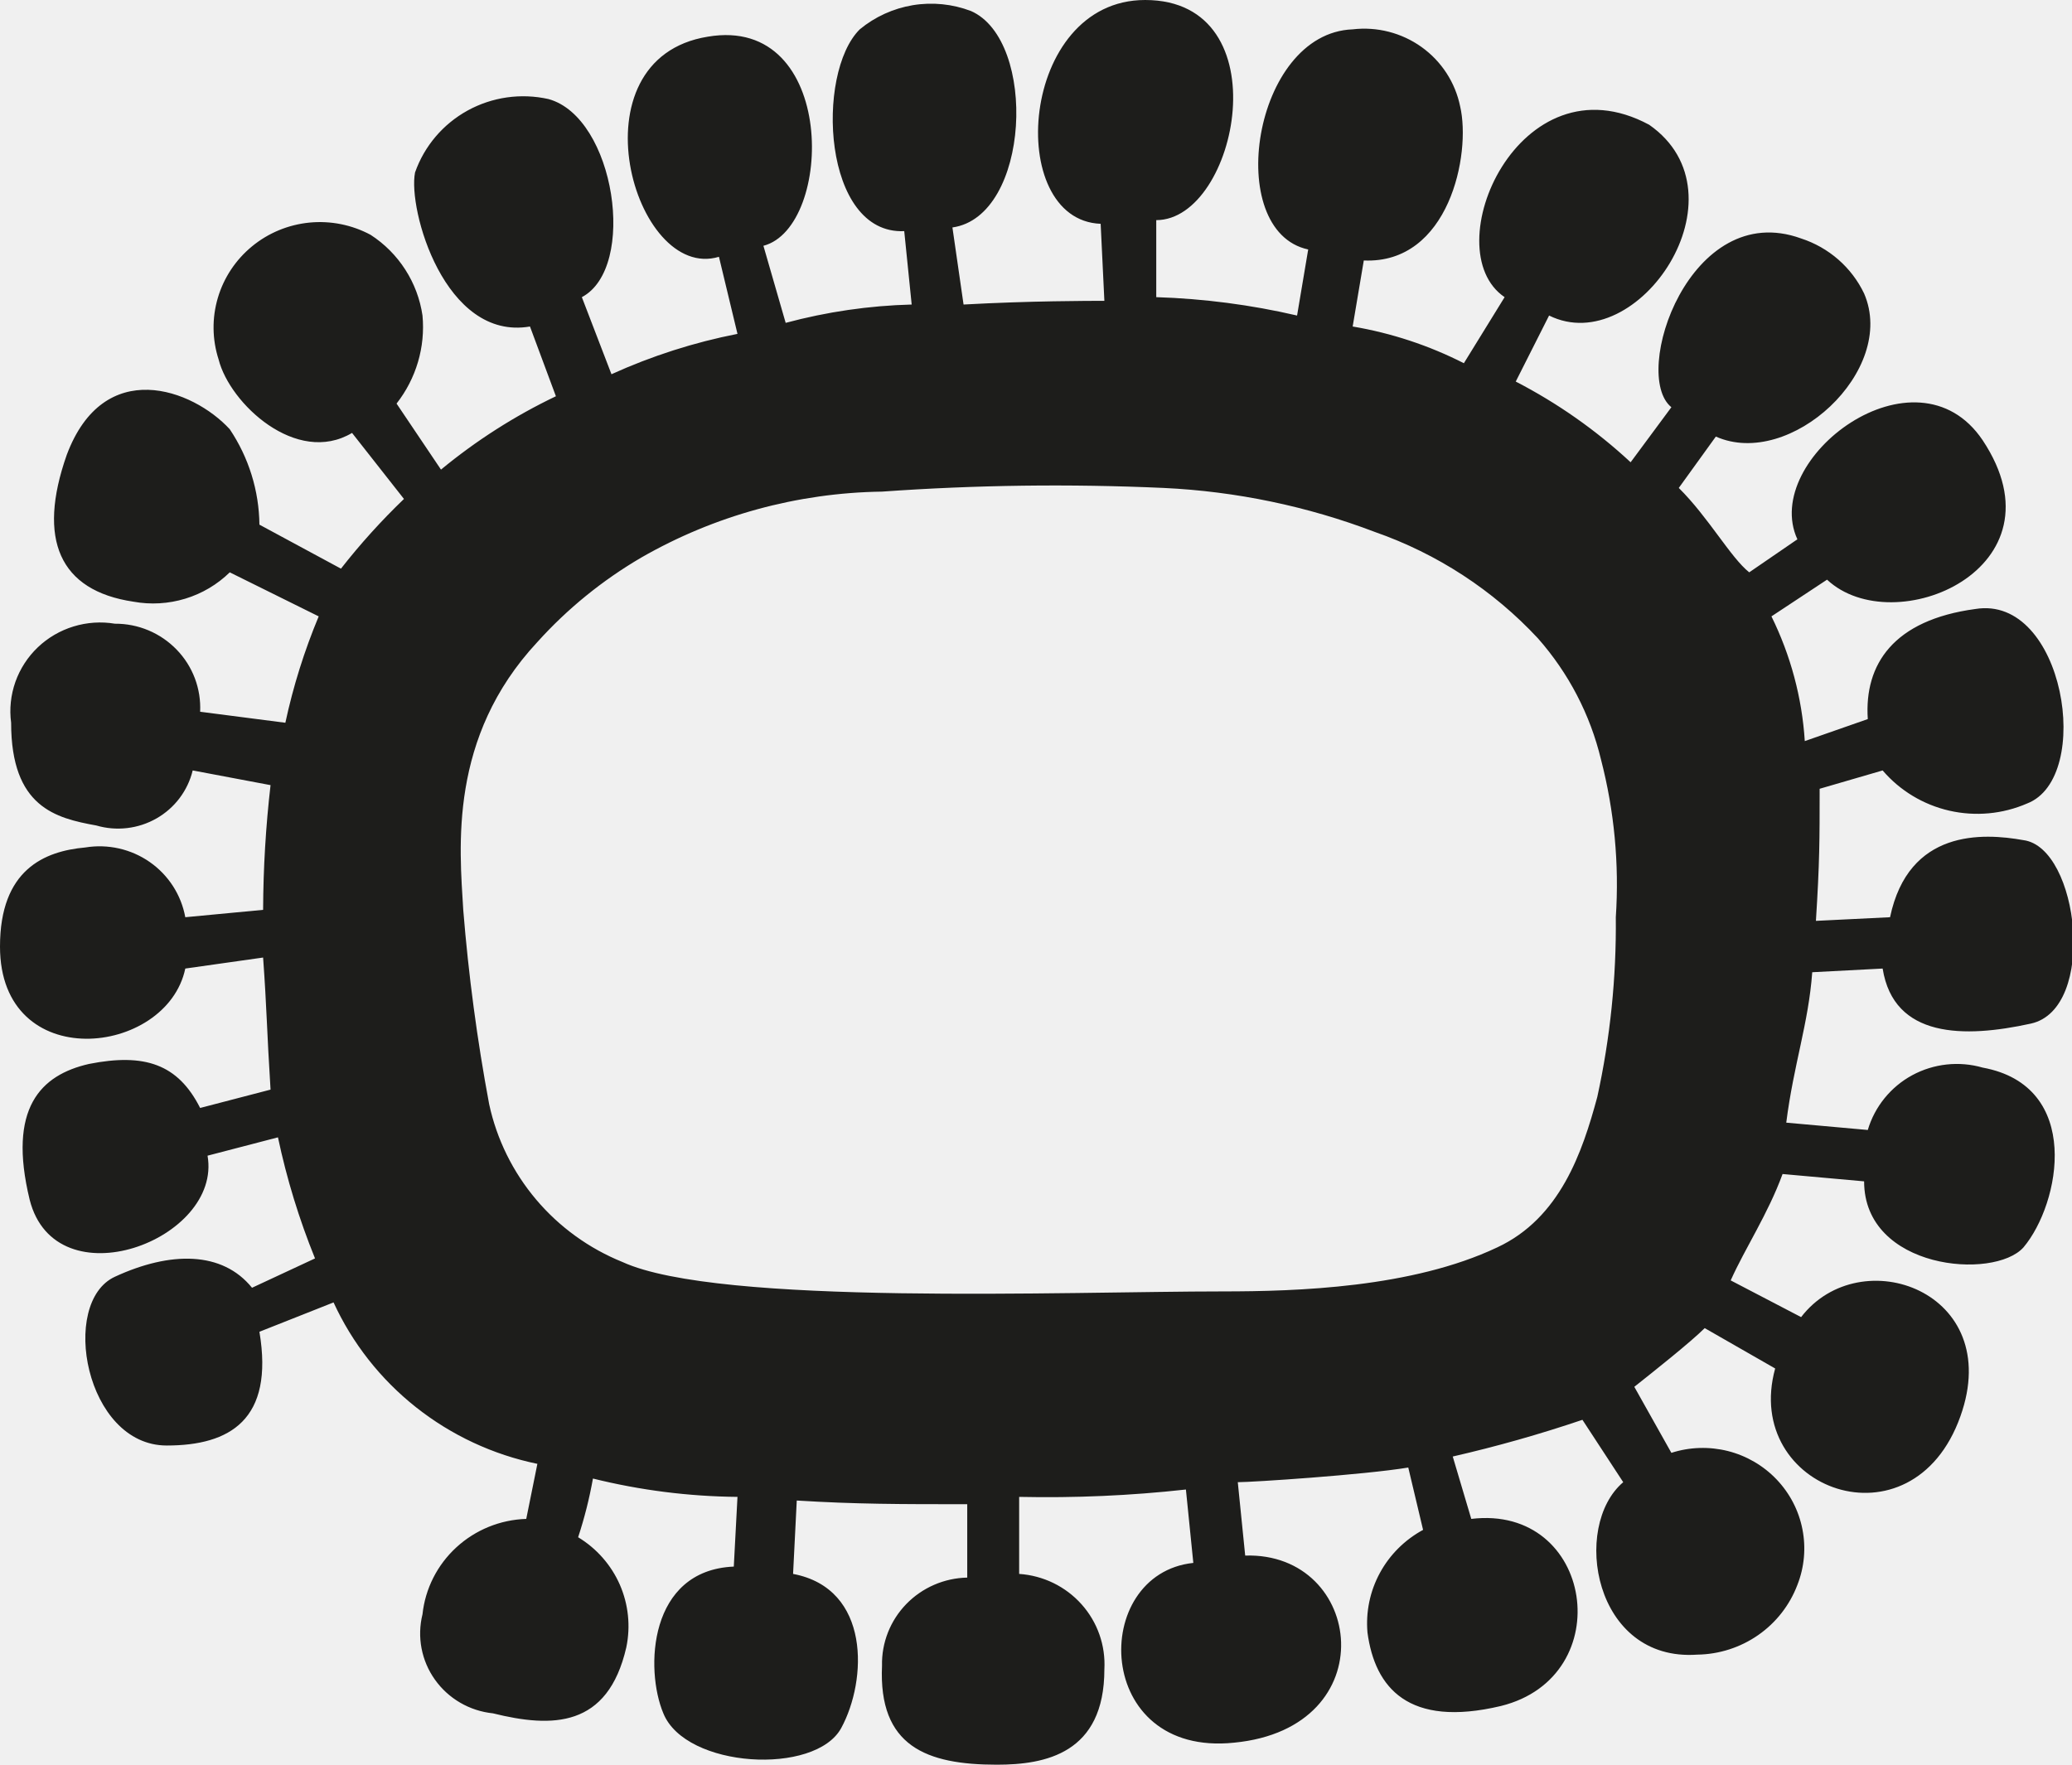
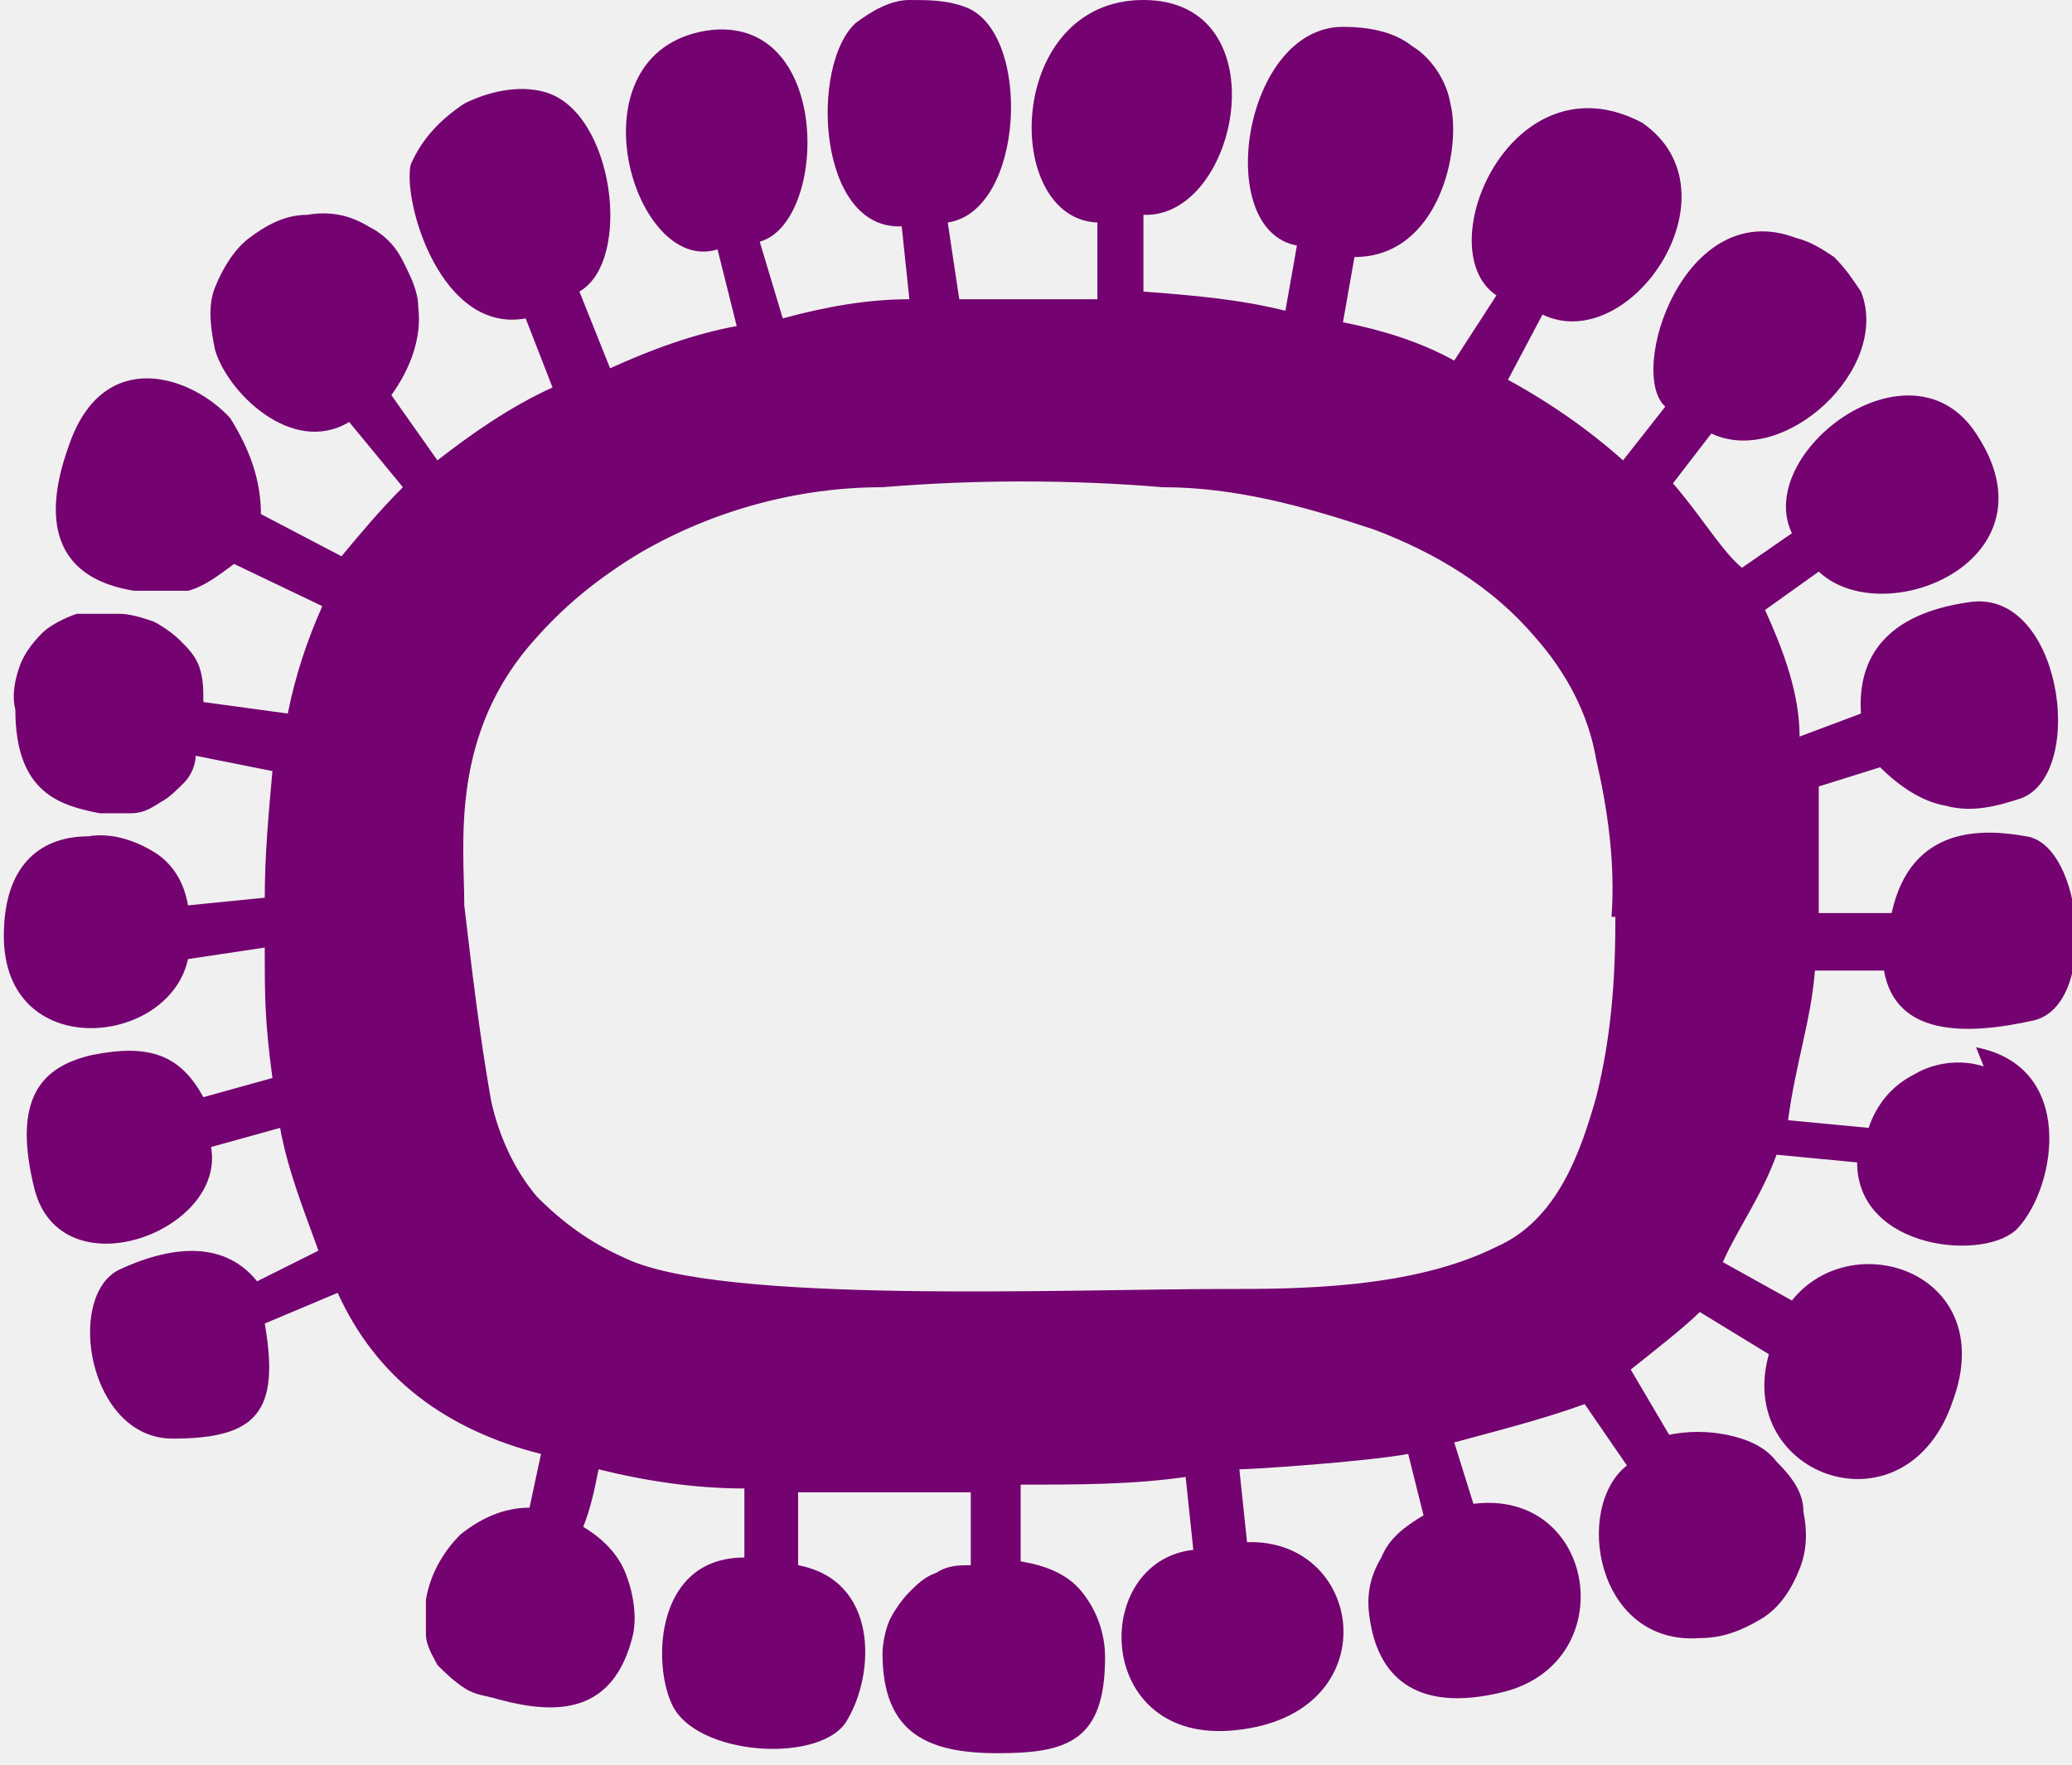
- <svg xmlns="http://www.w3.org/2000/svg" width="54" height="46" viewBox="0 0 54 46" fill="none">
-   <g clip-path="url(#clip0_14_174)">
-     <path d="M42.111 23.909C42.127 25.483 41.965 27.055 41.628 28.595C41.241 30.029 40.662 31.75 39.02 32.516C36.798 33.568 33.804 33.663 31.873 33.663C27.816 33.663 18.737 34.046 16.226 32.898C15.352 32.545 14.579 31.986 13.973 31.269C13.367 30.552 12.947 29.7 12.749 28.786C12.435 27.109 12.21 25.417 12.073 23.717C11.976 22.091 11.687 19.223 14.005 16.736C14.786 15.869 15.699 15.127 16.709 14.536C18.618 13.438 20.78 12.846 22.987 12.815C25.43 12.641 27.881 12.609 30.327 12.719C32.213 12.808 34.071 13.195 35.833 13.867C37.457 14.434 38.916 15.386 40.082 16.64C40.88 17.545 41.444 18.628 41.724 19.796C42.072 21.138 42.203 22.526 42.111 23.909V23.909ZM51.672 27.829C51.058 27.652 50.397 27.724 49.835 28.028C49.274 28.333 48.858 28.847 48.678 29.455L46.553 29.264C46.747 27.734 47.133 26.682 47.23 25.343L49.065 25.247C49.354 27.064 51.189 27.064 52.928 26.682C54.666 26.299 54.184 22.091 52.735 21.9C51.672 21.709 49.741 21.613 49.258 23.909L47.326 24.004C47.423 22.474 47.423 21.9 47.423 20.561L49.065 20.083C49.515 20.609 50.125 20.977 50.804 21.132C51.483 21.287 52.194 21.221 52.831 20.944C54.57 20.274 53.797 15.493 51.479 15.875C49.354 16.162 48.582 17.31 48.678 18.744L47.036 19.318C46.964 18.189 46.668 17.084 46.167 16.067L47.616 15.11C49.354 16.736 53.894 14.823 51.672 11.476C49.934 8.894 45.877 11.954 46.843 14.058L45.588 14.919C45.105 14.536 44.525 13.484 43.752 12.719L44.718 11.38C46.65 12.241 49.451 9.659 48.582 7.651C48.421 7.314 48.192 7.013 47.91 6.766C47.627 6.519 47.297 6.332 46.94 6.216C44.042 5.164 42.497 9.755 43.559 10.615L42.497 12.05C41.6 11.217 40.593 10.509 39.503 9.946V9.946L40.372 8.225C42.69 9.372 45.588 5.069 42.98 3.252C39.599 1.435 37.378 6.503 39.213 7.746L38.151 9.468C37.24 9.004 36.263 8.682 35.253 8.511L35.543 6.79C37.764 6.886 38.344 4.017 38.054 2.773C37.927 2.151 37.569 1.599 37.05 1.227C36.531 0.855 35.889 0.69 35.253 0.765C32.645 0.861 31.873 6.025 34.094 6.503L33.804 8.225C32.6 7.945 31.37 7.785 30.134 7.746V5.738C32.259 5.738 33.418 0 29.844 0C26.561 0 26.174 5.738 28.685 5.834L28.782 7.842C28.396 7.842 26.85 7.842 25.112 7.938L24.822 5.929C26.85 5.642 27.044 1.052 25.305 0.287C24.823 0.104 24.3 0.051 23.791 0.135C23.281 0.22 22.803 0.437 22.407 0.765C21.248 1.913 21.442 6.121 23.566 6.025L23.76 7.938C22.65 7.967 21.547 8.128 20.476 8.416L19.896 6.407C21.731 5.929 21.828 0.383 18.448 0.956C14.874 1.53 16.516 7.364 18.737 6.694L19.22 8.703C18.088 8.925 16.986 9.278 15.936 9.755L15.164 7.746C16.612 6.981 16.033 3.06 14.294 2.582C13.579 2.422 12.829 2.528 12.187 2.881C11.546 3.234 11.058 3.809 10.817 4.495C10.624 5.451 11.59 8.894 13.812 8.511L14.488 10.329C13.414 10.842 12.409 11.485 11.493 12.241L10.335 10.52C10.846 9.867 11.088 9.047 11.011 8.225C10.949 7.799 10.796 7.391 10.563 7.029C10.33 6.666 10.022 6.356 9.658 6.121C9.172 5.86 8.618 5.749 8.067 5.802C7.516 5.856 6.994 6.071 6.569 6.421C6.143 6.771 5.832 7.239 5.677 7.765C5.522 8.291 5.529 8.85 5.698 9.372C5.988 10.52 7.727 12.146 9.175 11.285L10.528 13.006C9.938 13.573 9.389 14.18 8.886 14.823L6.761 13.676C6.751 12.79 6.483 11.927 5.988 11.189C5.022 10.137 2.704 9.277 1.739 11.859C0.966 14.058 1.545 15.397 3.477 15.684C3.927 15.766 4.39 15.739 4.827 15.606C5.265 15.473 5.663 15.237 5.988 14.919L8.306 16.067C7.932 16.963 7.641 17.891 7.437 18.84L5.216 18.553C5.23 18.256 5.183 17.959 5.078 17.68C4.973 17.402 4.811 17.147 4.603 16.933C4.395 16.718 4.145 16.547 3.869 16.431C3.592 16.315 3.295 16.256 2.994 16.258C2.634 16.198 2.264 16.223 1.916 16.33C1.567 16.437 1.248 16.623 0.985 16.874C0.722 17.125 0.522 17.434 0.401 17.775C0.281 18.117 0.242 18.481 0.29 18.84C0.29 21.04 1.449 21.326 2.511 21.518C2.771 21.594 3.044 21.617 3.314 21.585C3.583 21.554 3.843 21.468 4.078 21.334C4.313 21.2 4.518 21.02 4.68 20.805C4.842 20.59 4.959 20.344 5.022 20.083L7.051 20.466C6.926 21.545 6.862 22.631 6.857 23.717L4.829 23.909C4.723 23.327 4.39 22.81 3.902 22.47C3.414 22.13 2.81 21.994 2.221 22.091C1.159 22.187 0 22.665 0 24.674C0 28.021 4.346 27.543 4.829 25.247L6.857 24.96C6.954 26.299 6.954 26.873 7.051 28.403L5.216 28.881C4.636 27.734 3.767 27.447 2.318 27.734C1.062 28.021 0.193 28.881 0.773 31.272C1.449 33.95 5.795 32.324 5.409 30.125L7.244 29.647C7.472 30.724 7.795 31.78 8.21 32.803L6.568 33.568C5.795 32.611 4.443 32.611 2.994 33.281C1.545 33.95 2.221 37.68 4.346 37.68C5.988 37.68 7.147 37.01 6.761 34.715L8.693 33.95C9.182 35.015 9.918 35.951 10.841 36.682C11.764 37.413 12.848 37.919 14.005 38.158L13.715 39.593C13.037 39.614 12.39 39.878 11.893 40.335C11.396 40.792 11.082 41.411 11.011 42.079C10.939 42.37 10.93 42.672 10.986 42.966C11.042 43.26 11.161 43.539 11.335 43.783C11.509 44.028 11.734 44.233 11.994 44.384C12.255 44.536 12.545 44.63 12.846 44.661C14.391 45.044 15.84 45.044 16.323 42.94C16.437 42.392 16.378 41.822 16.154 41.308C15.929 40.795 15.549 40.362 15.067 40.071C15.232 39.57 15.361 39.059 15.453 38.541C16.686 38.847 17.95 39.007 19.22 39.019L19.124 40.836C16.902 40.931 16.806 43.514 17.288 44.661C17.868 46.096 21.248 46.287 21.924 45.044C22.601 43.8 22.697 41.41 20.669 41.027L20.765 39.114C22.311 39.21 23.47 39.21 25.208 39.21V41.123C24.91 41.129 24.616 41.193 24.343 41.312C24.07 41.431 23.824 41.601 23.617 41.815C23.411 42.028 23.249 42.279 23.141 42.554C23.033 42.829 22.98 43.123 22.987 43.418C22.89 45.522 24.146 46 25.981 46C27.237 46 28.782 45.713 28.782 43.514C28.816 42.893 28.603 42.284 28.187 41.819C27.771 41.353 27.187 41.069 26.561 41.027V39.019C28.012 39.05 29.464 38.987 30.907 38.827L31.1 40.74C28.396 41.027 28.492 45.809 32.162 45.426C36.122 45.044 35.543 40.453 32.452 40.549L32.259 38.636C32.645 38.636 35.543 38.445 36.702 38.254L37.088 39.879C36.61 40.138 36.218 40.529 35.961 41.004C35.703 41.48 35.592 42.02 35.639 42.557C35.833 43.992 36.702 45.044 39.116 44.47C42.207 43.705 41.531 39.21 38.344 39.593L37.861 37.967C39.003 37.705 40.132 37.386 41.241 37.01L42.304 38.636C40.952 39.784 41.531 43.322 44.235 43.131C44.804 43.123 45.357 42.945 45.822 42.621C46.288 42.297 46.643 41.841 46.843 41.314C47.025 40.852 47.07 40.348 46.974 39.861C46.879 39.374 46.645 38.925 46.301 38.564C45.957 38.203 45.517 37.947 45.032 37.824C44.546 37.702 44.036 37.718 43.559 37.871L42.593 36.15C43.076 35.767 44.042 35.002 44.428 34.62L46.264 35.672C45.394 38.827 49.837 40.453 51.093 36.915C52.252 33.663 48.485 32.324 46.94 34.333L45.105 33.376C45.491 32.516 46.071 31.655 46.457 30.603L48.582 30.794C48.582 33.089 51.962 33.376 52.735 32.516C53.701 31.368 54.28 28.308 51.672 27.829" fill="#1D1D1B" />
-   </g>
+ <svg xmlns="http://www.w3.org/2000/svg" id="Layer_1" data-name="Layer 1" version="1.1" viewBox="0 0 54 46">
  <defs>
-     <clipPath id="clip0_14_174">
-       <rect width="54" height="46" fill="white" />
+     <style>
+       .cls-1 {
+         clip-path: url(#clippath);
+       }
+ 
+       .cls-2 {
+         fill: none;
+       }
+ 
+       .cls-2, .cls-3 {
+         stroke-width: 0px;
+       }
+ 
+       .cls-3 {
+         fill: #740270;
+       }
+     </style>
+     <clipPath id="clippath">
+       <rect class="cls-2" y="0" width="54" height="46" />
    </clipPath>
  </defs>
+   <g class="cls-1">
+     <path class="cls-3" d="M42.1,23.9c0,1.6-.1,3.1-.5,4.7-.4,1.4-1,3.2-2.6,3.9-2.2,1.1-5.2,1.1-7.1,1.1-4.1,0-13.1.4-15.6-.8-.9-.4-1.6-.9-2.3-1.6-.6-.7-1-1.6-1.2-2.5-.3-1.7-.5-3.4-.7-5.1,0-1.6-.4-4.5,1.9-7,.8-.9,1.7-1.6,2.7-2.2,1.9-1.1,4.1-1.7,6.3-1.7,2.4-.2,4.9-.2,7.3,0,1.9,0,3.7.5,5.5,1.1,1.6.6,3.1,1.5,4.2,2.8.8.9,1.4,2,1.6,3.2.3,1.3.5,2.7.4,4.1h0ZM51.7,27.8c-.6-.2-1.3-.1-1.8.2-.6.3-1,.8-1.2,1.4l-2.1-.2c.2-1.5.6-2.6.7-3.9h1.8c.3,1.7,2.1,1.7,3.9,1.3,1.7-.4,1.3-4.6-.2-4.8-1.1-.2-3-.3-3.5,2h-1.9c0-1.4,0-2,0-3.3l1.6-.5c.5.5,1.1.9,1.7,1,.7.2,1.4,0,2-.2,1.7-.7,1-5.5-1.4-5.1-2.1.3-2.9,1.4-2.8,2.9l-1.6.6c0-1.1-.4-2.2-.9-3.3l1.4-1c1.7,1.6,6.3-.3,4.1-3.6-1.7-2.6-5.8.5-4.8,2.6l-1.3.9c-.5-.4-1.1-1.4-1.8-2.2l1-1.3c1.9.9,4.7-1.7,3.9-3.7-.2-.3-.4-.6-.7-.9-.3-.2-.6-.4-1-.5-2.9-1.1-4.4,3.5-3.4,4.4l-1.1,1.4c-.9-.8-1.9-1.5-3-2.1h0l.9-1.7c2.3,1.1,5.2-3.2,2.6-5-3.4-1.8-5.6,3.3-3.8,4.5l-1.1,1.7c-.9-.5-1.9-.8-2.9-1l.3-1.7c2.2,0,2.8-2.8,2.5-4-.1-.6-.5-1.2-1-1.5-.5-.4-1.2-.5-1.8-.5-2.6,0-3.4,5.3-1.2,5.7l-.3,1.7c-1.2-.3-2.4-.4-3.7-.5v-2C32.3,5.7,33.4,0,29.8,0s-3.7,5.7-1.2,5.8v2c-.3,0-1.8,0-3.6,0l-.3-2c2-.3,2.2-4.9.5-5.6-.5-.2-1-.2-1.5-.2-.5,0-1,.3-1.4.6-1.2,1.1-1,5.4,1.2,5.3l.2,1.9c-1.1,0-2.2.2-3.3.5l-.6-2c1.8-.5,1.9-6-1.4-5.5-3.6.6-1.9,6.4.3,5.7l.5,2c-1.1.2-2.2.6-3.3,1.1l-.8-2c1.4-.8.9-4.7-.9-5.2-.7-.2-1.5,0-2.1.3-.6.4-1.1.9-1.4,1.6-.2,1,.8,4.4,3,4l.7,1.8c-1.1.5-2.1,1.2-3,1.9l-1.2-1.7c.5-.7.8-1.5.7-2.3,0-.4-.2-.8-.4-1.2-.2-.4-.5-.7-.9-.9-.5-.3-1-.4-1.6-.3-.6,0-1.1.3-1.5.6-.4.3-.7.8-.9,1.3-.2.5-.1,1.1,0,1.6.3,1.1,2,2.8,3.5,1.9l1.4,1.7c-.6.6-1.1,1.2-1.6,1.8l-2.1-1.1c0-.9-.3-1.7-.8-2.5-1-1.1-3.3-1.9-4.2.7-.8,2.2-.2,3.5,1.7,3.8.4,0,.9,0,1.4,0,.4-.1.8-.4,1.2-.7l2.3,1.1c-.4.9-.7,1.8-.9,2.8l-2.2-.3c0-.3,0-.6-.1-.9-.1-.3-.3-.5-.5-.7-.2-.2-.5-.4-.7-.5-.3-.1-.6-.2-.9-.2-.4,0-.7,0-1.1,0-.3.1-.7.3-.9.5-.3.3-.5.6-.6.9-.1.3-.2.7-.1,1.1,0,2.2,1.2,2.5,2.2,2.7.3,0,.5,0,.8,0s.5-.1.8-.3c.2-.1.4-.3.6-.5.2-.2.3-.5.3-.7l2,.4c-.1,1.1-.2,2.2-.2,3.3l-2,.2c-.1-.6-.4-1.1-.9-1.4-.5-.3-1.1-.5-1.7-.4-1.1,0-2.2.6-2.2,2.6,0,3.3,4.3,2.9,4.8.6l2-.3c0,1.3,0,1.9.2,3.4l-1.8.5c-.6-1.1-1.4-1.4-2.9-1.1-1.3.3-2.1,1.1-1.5,3.5.7,2.7,5,1.1,4.6-1.1l1.8-.5c.2,1.1.6,2.1,1,3.2l-1.6.8c-.8-1-2.1-1-3.6-.3-1.4.7-.8,4.4,1.4,4.4s2.8-.7,2.4-3l1.9-.8c.5,1.1,1.2,2,2.1,2.7.9.7,2,1.2,3.2,1.5l-.3,1.4c-.7,0-1.3.3-1.8.7-.5.5-.8,1.1-.9,1.7,0,.3,0,.6,0,.9,0,.3.2.6.3.8.2.2.4.4.7.6.3.2.6.2.9.3,1.5.4,3,.4,3.5-1.7.1-.5,0-1.1-.2-1.6-.2-.5-.6-.9-1.1-1.2.2-.5.3-1,.4-1.5,1.2.3,2.5.5,3.8.5v1.8c-2.3,0-2.4,2.7-1.9,3.8.6,1.4,4,1.6,4.6.4.7-1.2.8-3.6-1.3-4v-1.9c1.6,0,2.8,0,4.5,0v1.9c-.3,0-.6,0-.9.2-.3.1-.5.3-.7.5-.2.2-.4.5-.5.7s-.2.6-.2.9c0,2.1,1.2,2.6,3,2.6s2.8-.3,2.8-2.5c0-.6-.2-1.2-.6-1.7s-1-.7-1.6-.8v-2c1.5,0,2.9,0,4.3-.2l.2,1.9c-2.7.3-2.6,5.1,1.1,4.7,4-.4,3.4-5,.3-4.9l-.2-1.9c.4,0,3.3-.2,4.4-.4l.4,1.6c-.5.3-.9.6-1.1,1.1-.3.5-.4,1-.3,1.6.2,1.4,1.1,2.5,3.5,1.9,3.1-.8,2.4-5.3-.8-4.9l-.5-1.6c1.1-.3,2.3-.6,3.4-1l1.1,1.6c-1.4,1.1-.8,4.7,1.9,4.5.6,0,1.1-.2,1.6-.5.5-.3.8-.8,1-1.3.2-.5.2-1,.1-1.5,0-.5-.3-.9-.7-1.3-.3-.4-.8-.6-1.3-.7-.5-.1-1-.1-1.5,0l-1-1.7c.5-.4,1.4-1.1,1.8-1.5l1.8,1.1c-.9,3.2,3.6,4.8,4.8,1.2,1.2-3.3-2.6-4.6-4.2-2.6l-1.8-1c.4-.9,1-1.7,1.4-2.8l2.1.2c0,2.3,3.4,2.6,4.2,1.7,1-1.1,1.5-4.2-1.1-4.7" />
+   </g>
</svg>
